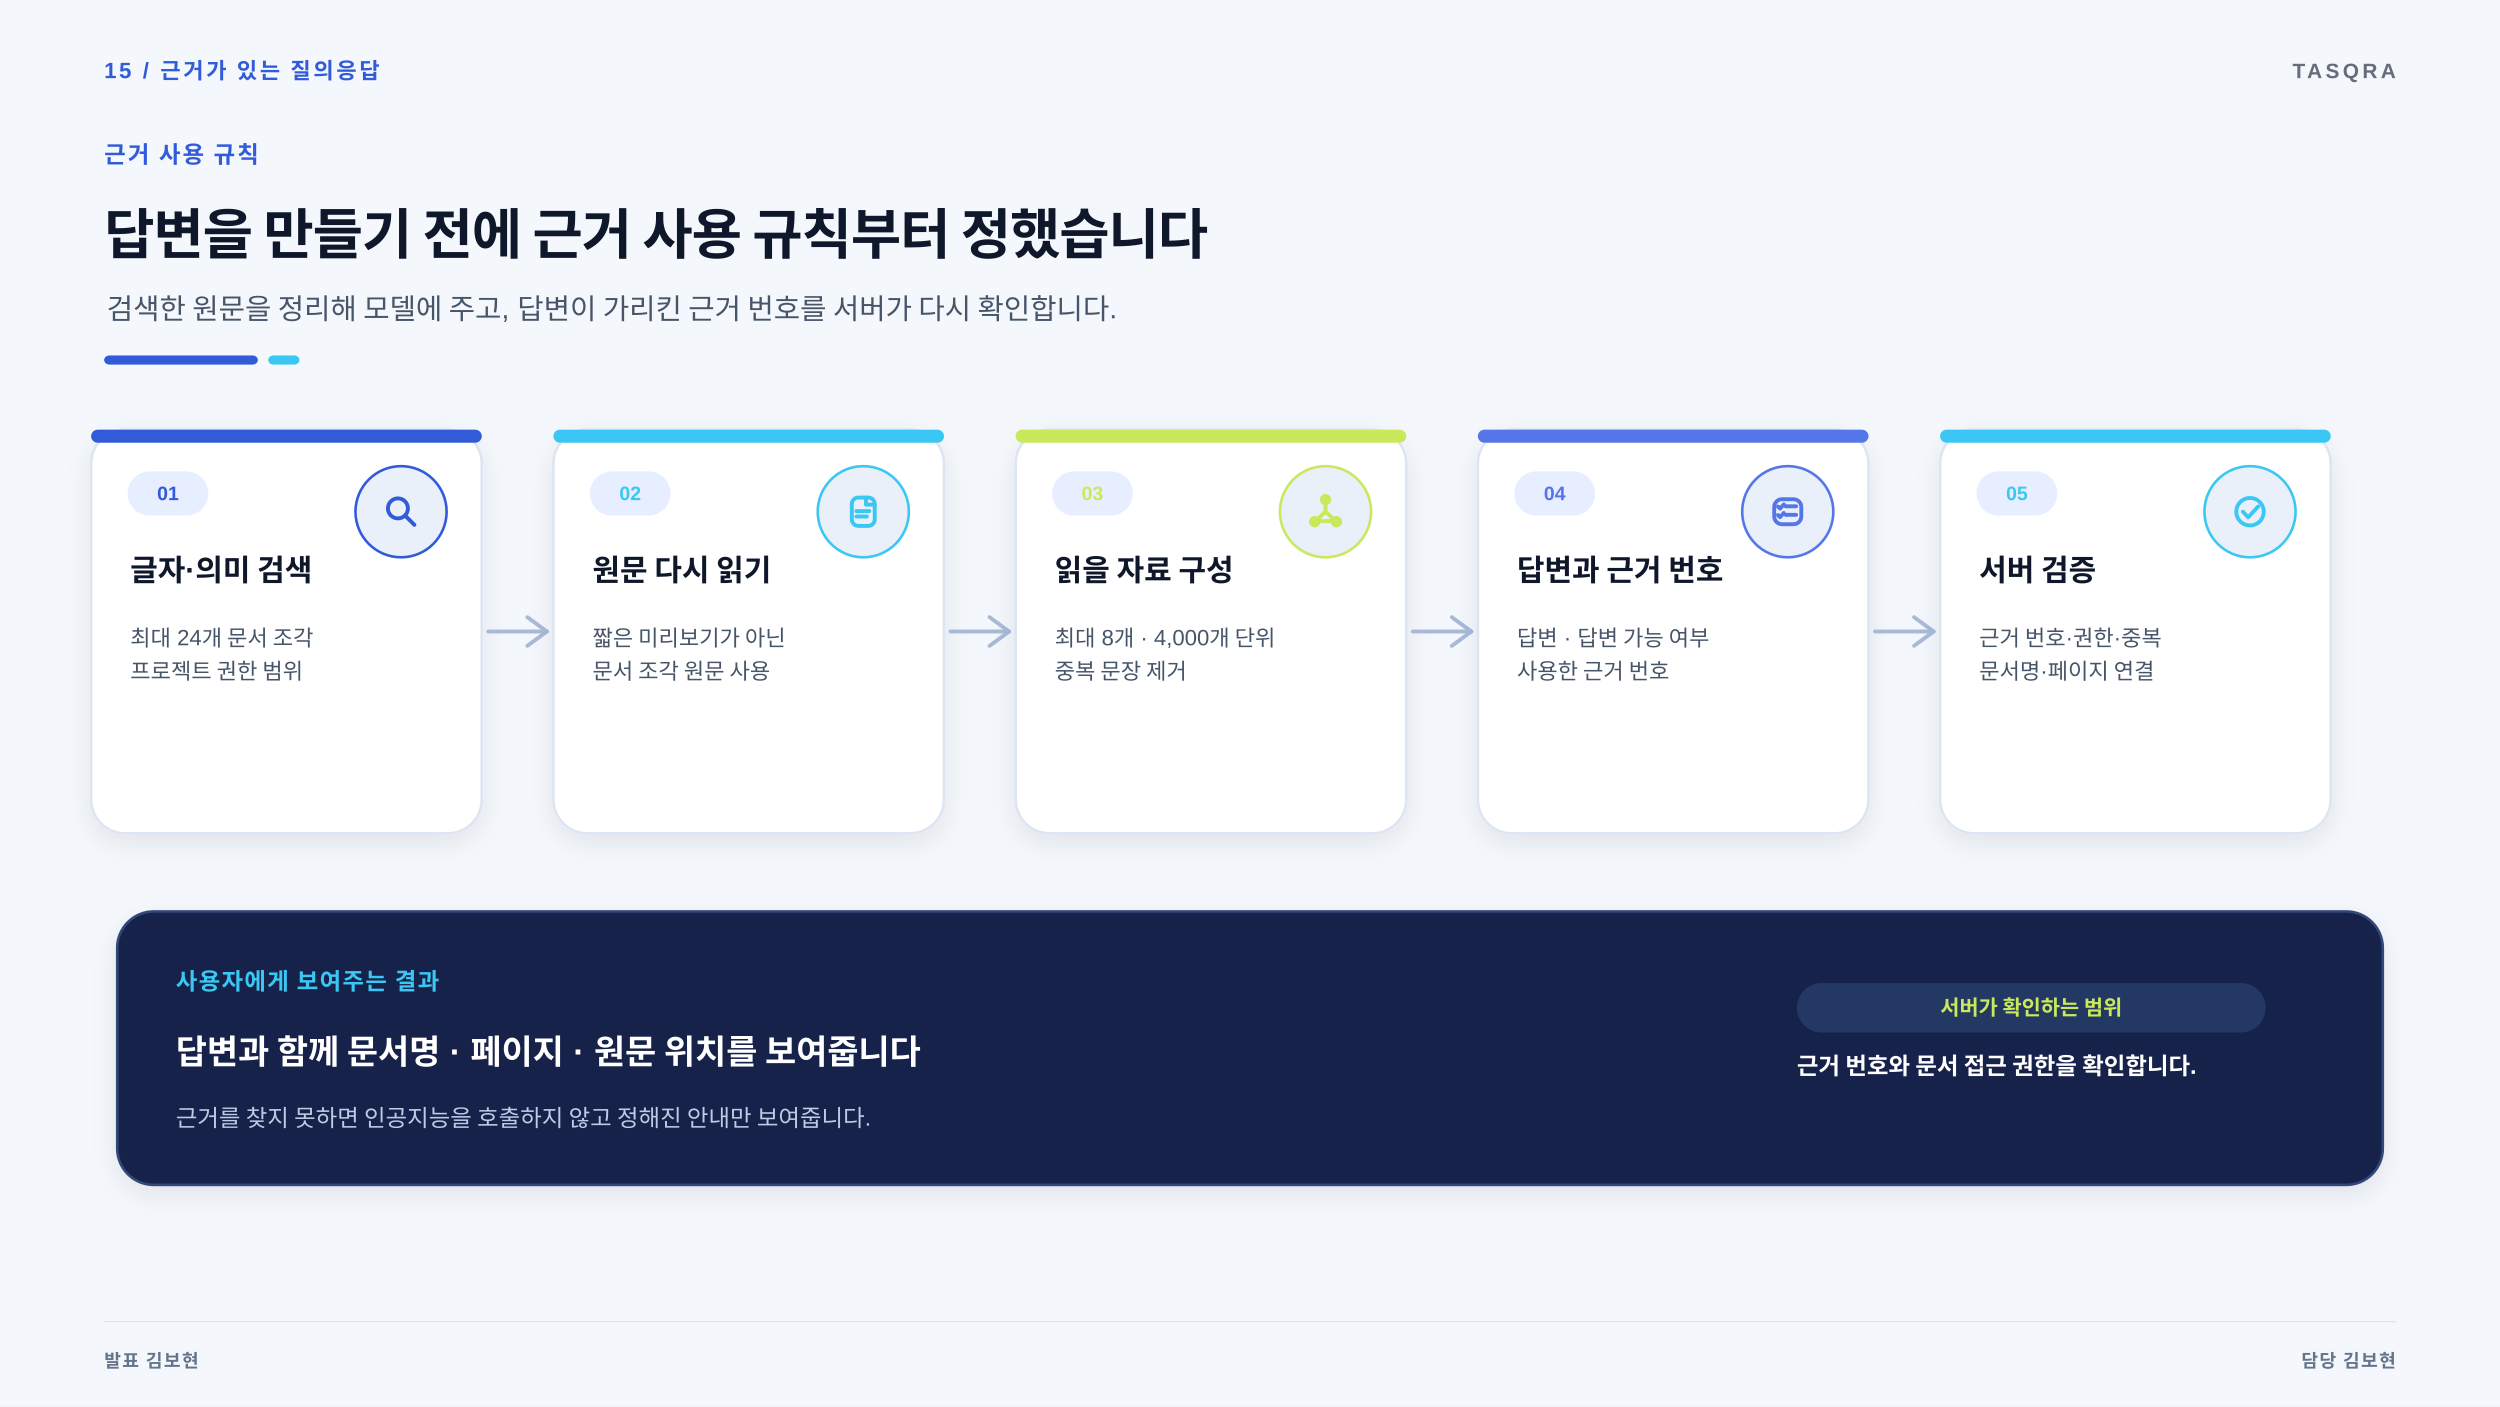
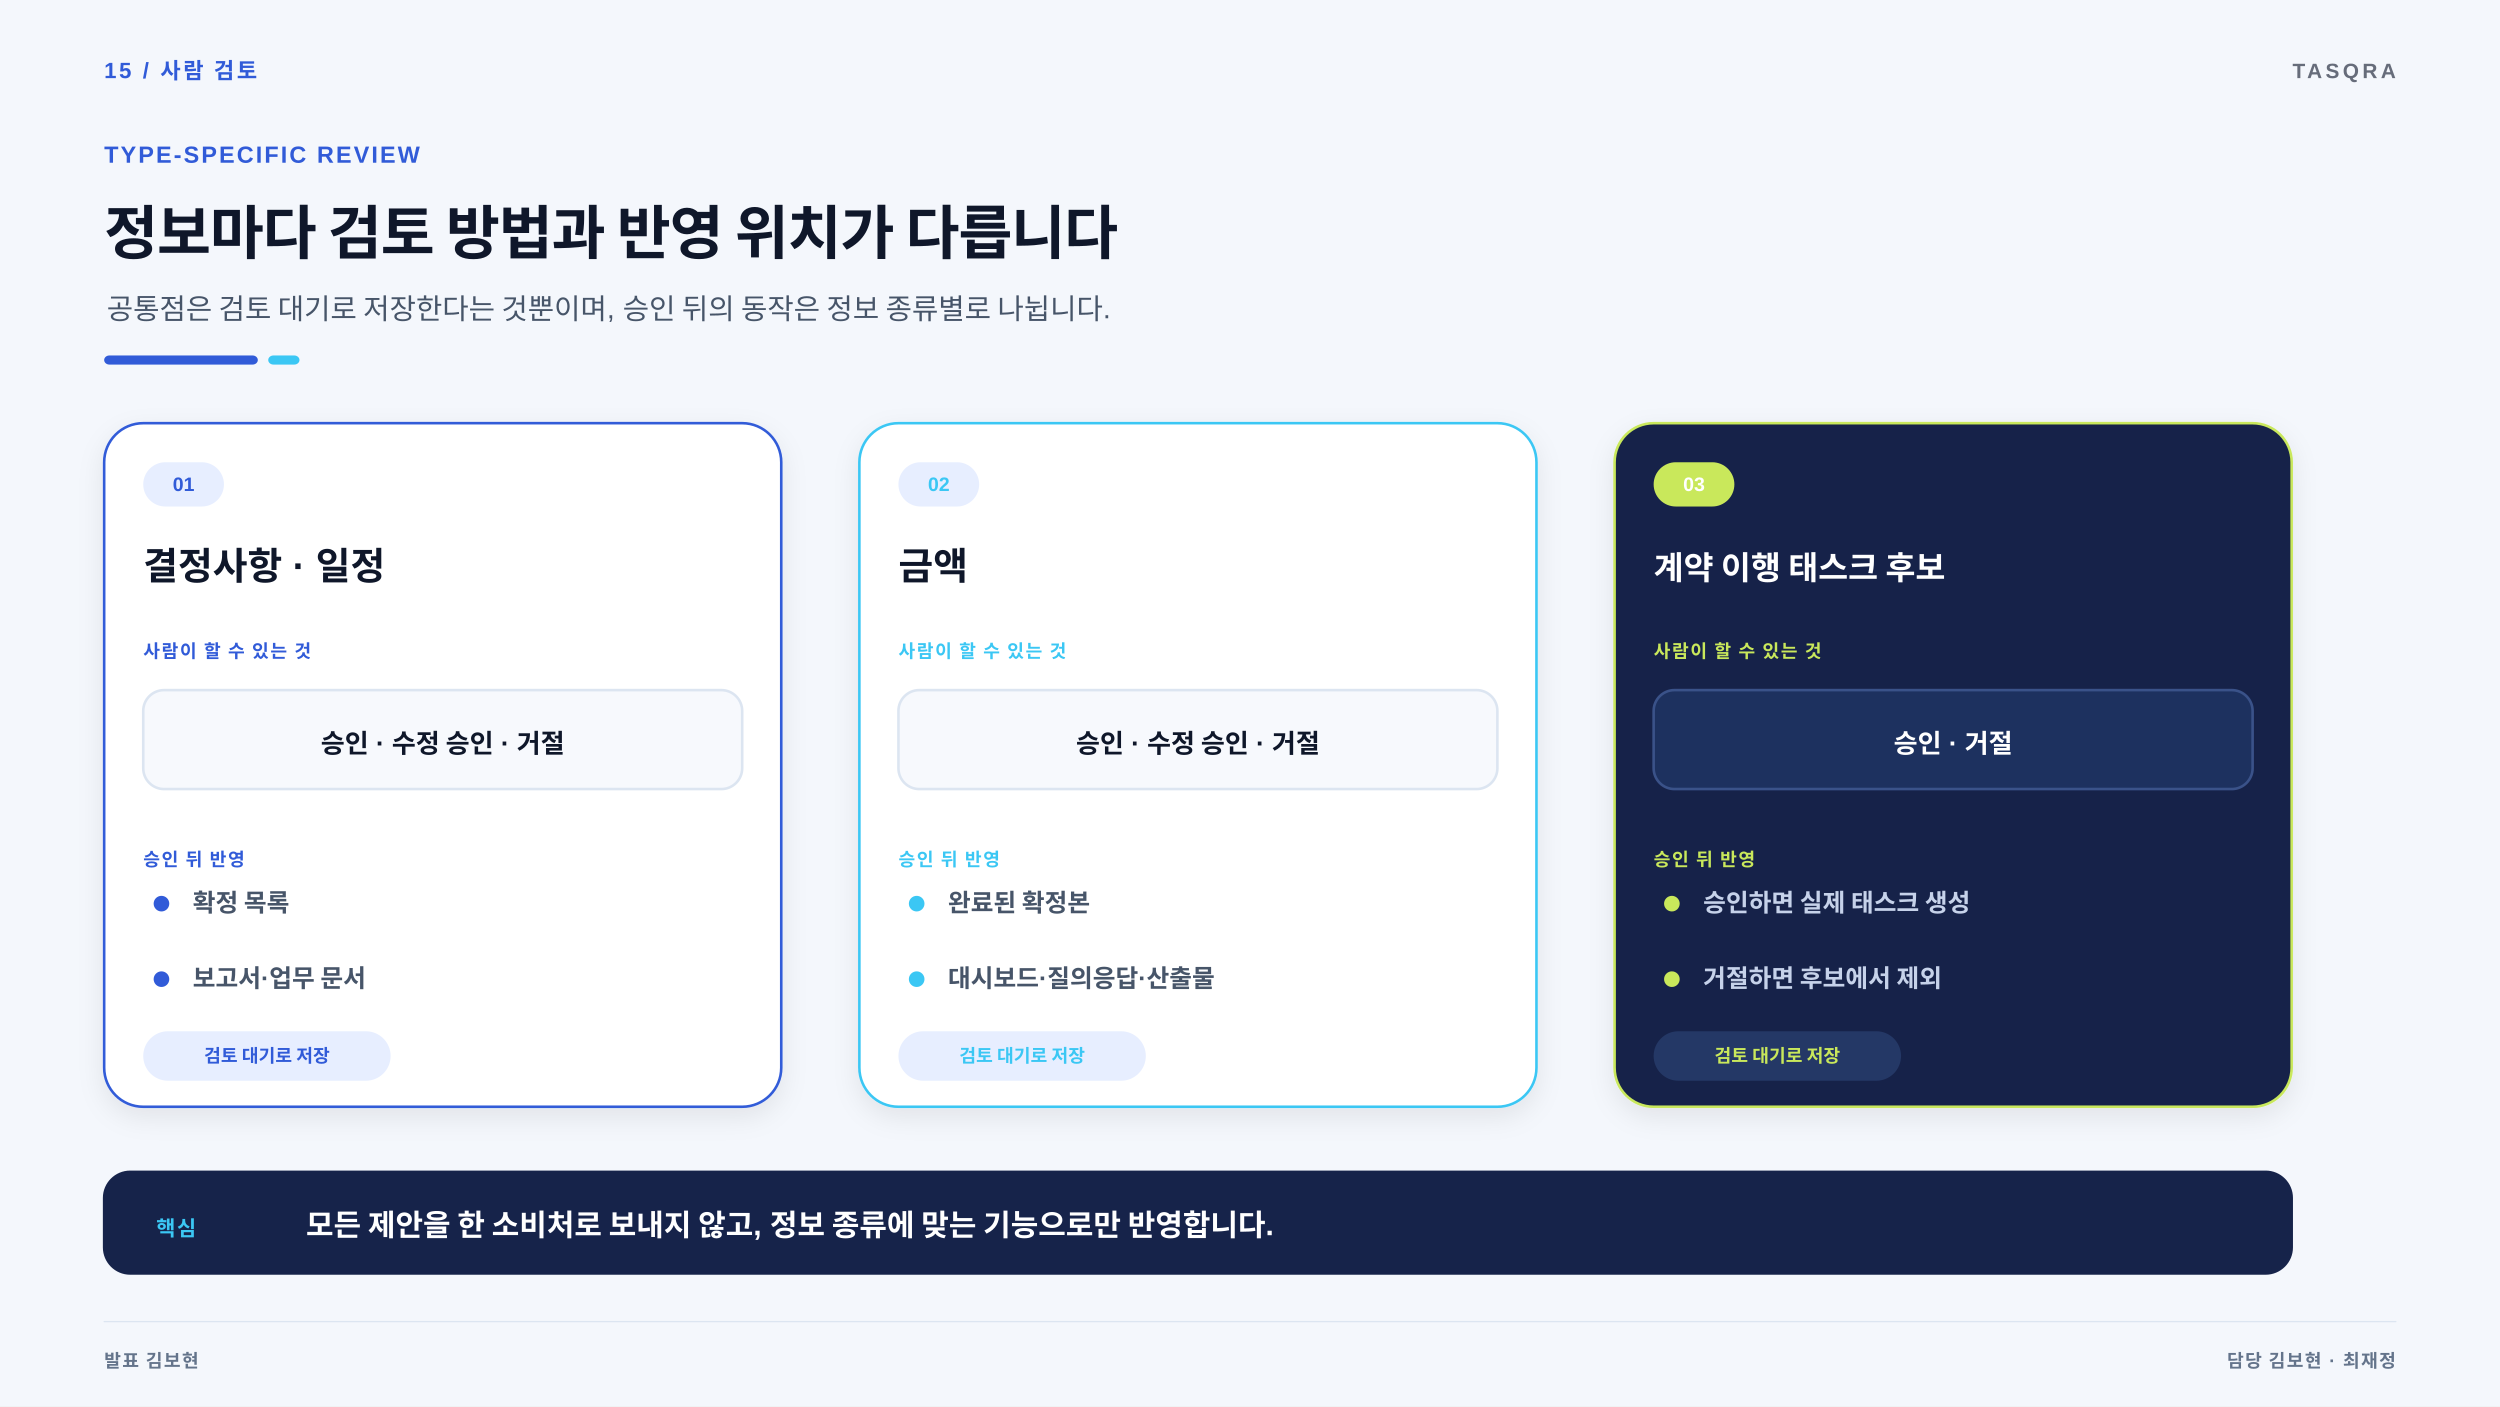
<svg xmlns="http://www.w3.org/2000/svg" width="1920" height="1080" viewBox="0 0 1920 1080">
  <defs>
    <style>@font-face{font-family:NotoKR;src:url("../../포트폴리오/NotoSansKR.ttf") format("truetype");} text{font-family:NotoKR,Arial,sans-serif;}</style>
    <filter id="shadow" x="-20%" y="-20%" width="140%" height="140%">
      <feDropShadow dx="0" dy="12" stdDeviation="16" flood-color="#0E162F" flood-opacity="0.11" />
    </filter>
    <filter id="softShadow" x="-20%" y="-20%" width="140%" height="140%">
      <feDropShadow dx="0" dy="7" stdDeviation="10" flood-color="#0E162F" flood-opacity="0.08" />
    </filter>
  </defs>
  <rect x="0" y="0" width="1920" height="1080" rx="0" fill="#F4F7FC" stroke="none" stroke-width="0" opacity="1" />
-   <text x="80" y="60" font-family="NotoKR, Arial, sans-serif" font-size="17" font-weight="800" font-style="normal" fill="#315BD8" text-anchor="start" letter-spacing="2" opacity="1">15  /  근거가 있는 질의응답</text>
+   <text x="80" y="60" font-family="NotoKR, Arial, sans-serif" font-size="17" font-weight="800" font-style="normal" fill="#315BD8" text-anchor="start" letter-spacing="2" opacity="1">15  /  사람 검토</text>
  <text x="1840" y="60" font-family="NotoKR, Arial, sans-serif" font-size="16" font-weight="800" font-style="normal" fill="#0F172A" text-anchor="end" letter-spacing="2.6" opacity="0.62">TASQRA</text>
  <line x1="80" y1="1015" x2="1840" y2="1015" stroke="#DCE5F1" stroke-width="1" stroke-linecap="round" opacity="1" />
  <text x="80" y="1050" font-family="NotoKR, Arial, sans-serif" font-size="14" font-weight="700" font-style="normal" fill="#64748B" text-anchor="start" letter-spacing="1" opacity="1">발표  김보현</text>
-   <text x="1840" y="1050" font-family="NotoKR, Arial, sans-serif" font-size="14" font-weight="700" font-style="normal" fill="#64748B" text-anchor="end" letter-spacing="1" opacity="1">담당  김보현</text>
-   <text x="80" y="125" font-family="NotoKR, Arial, sans-serif" font-size="18" font-weight="800" font-style="normal" fill="#315BD8" text-anchor="start" letter-spacing="1.6" opacity="1">근거 사용 규칙</text>
-   <text x="80" y="195" font-family="NotoKR, Arial, sans-serif" font-size="42" font-weight="800" font-style="normal" fill="#0F172A" text-anchor="start" letter-spacing="-0.8" opacity="1">답변을 만들기 전에 근거 사용 규칙부터 정했습니다</text>
-   <text x="82" y="245" font-family="NotoKR, Arial, sans-serif" font-size="22" font-weight="500" font-style="normal" fill="#475569" text-anchor="start" letter-spacing="0" opacity="1">검색한 원문을 정리해 모델에 주고, 답변이 가리킨 근거 번호를 서버가 다시 확인합니다.</text>
+   <text x="1840" y="1050" font-family="NotoKR, Arial, sans-serif" font-size="14" font-weight="700" font-style="normal" fill="#64748B" text-anchor="end" letter-spacing="1" opacity="1">담당  김보현 · 최재정</text>
+   <text x="80" y="125" font-family="NotoKR, Arial, sans-serif" font-size="18" font-weight="800" font-style="normal" fill="#315BD8" text-anchor="start" letter-spacing="1.6" opacity="1">TYPE-SPECIFIC REVIEW</text>
+   <text x="80" y="195" font-family="NotoKR, Arial, sans-serif" font-size="45" font-weight="800" font-style="normal" fill="#0F172A" text-anchor="start" letter-spacing="-0.8" opacity="1">정보마다 검토 방법과 반영 위치가 다릅니다</text>
+   <text x="82" y="245" font-family="NotoKR, Arial, sans-serif" font-size="22" font-weight="500" font-style="normal" fill="#475569" text-anchor="start" letter-spacing="0" opacity="1">공통점은 검토 대기로 저장한다는 것뿐이며, 승인 뒤의 동작은 정보 종류별로 나뉩니다.</text>
  <rect x="80" y="273" width="118" height="7" rx="4" fill="#315BD8" stroke="none" stroke-width="0" opacity="1" />
  <rect x="206" y="273" width="24" height="7" rx="4" fill="#3BC7F4" stroke="none" stroke-width="0" opacity="1" />
-   <rect x="70" y="330" width="300" height="310" rx="26" fill="#FFFFFF" stroke="#DCE5F1" stroke-width="2" opacity="1" filter="url(#softShadow)" />
-   <rect x="70" y="330" width="300" height="10" rx="5" fill="#315BD8" stroke="none" stroke-width="0" opacity="1" />
-   <rect x="98" y="362" width="62" height="34" rx="17.0" fill="#E7EEFF" stroke="none" stroke-width="0" opacity="1" />
-   <text x="129.0" y="384.1" font-family="NotoKR, Arial, sans-serif" font-size="15" font-weight="700" font-style="normal" fill="#315BD8" text-anchor="middle" letter-spacing="0" opacity="1">01</text>
-   <circle cx="308" cy="393" r="35" fill="#EAF0FA" stroke="#315BD8" stroke-width="2" opacity="1" />
-   <g fill="none" stroke="#315BD8" stroke-width="3" stroke-linecap="round">
-     <circle cx="305.6" cy="390.44" r="7.68" />
-     <line x1="311.2" y1="396.04" x2="318.24" y2="403.08" />
-   </g>
-   <text x="100" y="446" font-family="NotoKR, Arial, sans-serif" font-size="23" font-weight="800" font-style="normal" fill="#0F172A" text-anchor="start" letter-spacing="0" opacity="1">글자·의미 검색</text>
-   <text x="100" y="496" font-family="NotoKR, Arial, sans-serif" font-size="17" font-weight="500" fill="#475569" text-anchor="start">
-     <tspan x="100" dy="0">최대 24개 문서 조각</tspan>
-     <tspan x="100" dy="25.5">프로젝트 권한 범위</tspan>
-   </text>
-   <line x1="375" y1="485" x2="420" y2="485" stroke="#A9BAD9" stroke-width="3" stroke-linecap="round" opacity="1" />
-   <path d="M 405 474 L 420 485 L 405 496" fill="none" stroke="#A9BAD9" stroke-width="3" stroke-linecap="round" stroke-linejoin="round" />
-   <rect x="425" y="330" width="300" height="310" rx="26" fill="#FFFFFF" stroke="#DCE5F1" stroke-width="2" opacity="1" filter="url(#softShadow)" />
-   <rect x="425" y="330" width="300" height="10" rx="5" fill="#3BC7F4" stroke="none" stroke-width="0" opacity="1" />
-   <rect x="453" y="362" width="62" height="34" rx="17.0" fill="#E7EEFF" stroke="none" stroke-width="0" opacity="1" />
-   <text x="484.0" y="384.1" font-family="NotoKR, Arial, sans-serif" font-size="15" font-weight="700" font-style="normal" fill="#3BC7F4" text-anchor="middle" letter-spacing="0" opacity="1">02</text>
-   <circle cx="663" cy="393" r="35" fill="#EAF0FA" stroke="#3BC7F4" stroke-width="2" opacity="1" />
-   <g fill="none" stroke="#3BC7F4" stroke-width="3" stroke-linecap="round" stroke-linejoin="round">
-     <rect x="654.2" y="382.12" width="17.6" height="21.76" rx="5" />
-     <path d="M 665.08 382.12 v 5.44 h 6.72" />
-     <line x1="657.72" y1="392.52" x2="667.64" y2="392.52" />
-     <line x1="657.72" y1="396.68" x2="665.72" y2="396.68" />
-   </g>
-   <text x="455" y="446" font-family="NotoKR, Arial, sans-serif" font-size="23" font-weight="800" font-style="normal" fill="#0F172A" text-anchor="start" letter-spacing="0" opacity="1">원문 다시 읽기</text>
-   <text x="455" y="496" font-family="NotoKR, Arial, sans-serif" font-size="17" font-weight="500" fill="#475569" text-anchor="start">
-     <tspan x="455" dy="0">짧은 미리보기가 아닌</tspan>
-     <tspan x="455" dy="25.5">문서 조각 원문 사용</tspan>
-   </text>
-   <line x1="730" y1="485" x2="775" y2="485" stroke="#A9BAD9" stroke-width="3" stroke-linecap="round" opacity="1" />
-   <path d="M 760 474 L 775 485 L 760 496" fill="none" stroke="#A9BAD9" stroke-width="3" stroke-linecap="round" stroke-linejoin="round" />
-   <rect x="780" y="330" width="300" height="310" rx="26" fill="#FFFFFF" stroke="#DCE5F1" stroke-width="2" opacity="1" filter="url(#softShadow)" />
-   <rect x="780" y="330" width="300" height="10" rx="5" fill="#C9E85B" stroke="none" stroke-width="0" opacity="1" />
-   <rect x="808" y="362" width="62" height="34" rx="17.0" fill="#E7EEFF" stroke="none" stroke-width="0" opacity="1" />
-   <text x="839.0" y="384.1" font-family="NotoKR, Arial, sans-serif" font-size="15" font-weight="700" font-style="normal" fill="#C9E85B" text-anchor="middle" letter-spacing="0" opacity="1">03</text>
-   <circle cx="1018" cy="393" r="35" fill="#EAF0FA" stroke="#C9E85B" stroke-width="2" opacity="1" />
-   <g fill="none" stroke="#C9E85B" stroke-width="3" stroke-linecap="round">
-     <line x1="1018" y1="384.68" x2="1018" y2="393" />
-     <line x1="1010.32" y1="400.2" x2="1025.68" y2="400.2" />
-     <line x1="1010.32" y1="400.2" x2="1018" y2="393" />
-     <line x1="1025.68" y1="400.2" x2="1018" y2="393" />
-     <circle cx="1018" cy="383.72" r="2.88" fill="#C9E85B" />
-     <circle cx="1009.68" cy="400.68" r="2.88" fill="#C9E85B" />
-     <circle cx="1026.32" cy="400.68" r="2.88" fill="#C9E85B" />
-   </g>
-   <text x="810" y="446" font-family="NotoKR, Arial, sans-serif" font-size="23" font-weight="800" font-style="normal" fill="#0F172A" text-anchor="start" letter-spacing="0" opacity="1">읽을 자료 구성</text>
-   <text x="810" y="496" font-family="NotoKR, Arial, sans-serif" font-size="17" font-weight="500" fill="#475569" text-anchor="start">
-     <tspan x="810" dy="0">최대 8개 · 4,000개 단위</tspan>
-     <tspan x="810" dy="25.5">중복 문장 제거</tspan>
-   </text>
-   <line x1="1085" y1="485" x2="1130" y2="485" stroke="#A9BAD9" stroke-width="3" stroke-linecap="round" opacity="1" />
-   <path d="M 1115 474 L 1130 485 L 1115 496" fill="none" stroke="#A9BAD9" stroke-width="3" stroke-linecap="round" stroke-linejoin="round" />
-   <rect x="1135" y="330" width="300" height="310" rx="26" fill="#FFFFFF" stroke="#DCE5F1" stroke-width="2" opacity="1" filter="url(#softShadow)" />
-   <rect x="1135" y="330" width="300" height="10" rx="5" fill="#5576E8" stroke="none" stroke-width="0" opacity="1" />
-   <rect x="1163" y="362" width="62" height="34" rx="17.0" fill="#E7EEFF" stroke="none" stroke-width="0" opacity="1" />
-   <text x="1194.0" y="384.1" font-family="NotoKR, Arial, sans-serif" font-size="15" font-weight="700" font-style="normal" fill="#5576E8" text-anchor="middle" letter-spacing="0" opacity="1">04</text>
-   <circle cx="1373" cy="393" r="35" fill="#EAF0FA" stroke="#5576E8" stroke-width="2" opacity="1" />
-   <g fill="none" stroke="#5576E8" stroke-width="3" stroke-linecap="round" stroke-linejoin="round">
-     <rect x="1362.6" y="383.4" width="20.8" height="19.2" rx="6" />
-     <path d="M 1365.48 389.0 l 1.6 1.6 l 2.88 -3.2" />
-     <line x1="1371.4" y1="388.84" x2="1379.4" y2="388.84" />
-     <path d="M 1365.48 395.56 l 1.6 1.6 l 2.88 -3.2" />
-     <line x1="1371.4" y1="395.4" x2="1379.4" y2="395.4" />
-   </g>
-   <text x="1165" y="446" font-family="NotoKR, Arial, sans-serif" font-size="23" font-weight="800" font-style="normal" fill="#0F172A" text-anchor="start" letter-spacing="0" opacity="1">답변과 근거 번호</text>
-   <text x="1165" y="496" font-family="NotoKR, Arial, sans-serif" font-size="17" font-weight="500" fill="#475569" text-anchor="start">
-     <tspan x="1165" dy="0">답변 · 답변 가능 여부</tspan>
-     <tspan x="1165" dy="25.5">사용한 근거 번호</tspan>
-   </text>
-   <line x1="1440" y1="485" x2="1485" y2="485" stroke="#A9BAD9" stroke-width="3" stroke-linecap="round" opacity="1" />
-   <path d="M 1470 474 L 1485 485 L 1470 496" fill="none" stroke="#A9BAD9" stroke-width="3" stroke-linecap="round" stroke-linejoin="round" />
-   <rect x="1490" y="330" width="300" height="310" rx="26" fill="#FFFFFF" stroke="#DCE5F1" stroke-width="2" opacity="1" filter="url(#softShadow)" />
-   <rect x="1490" y="330" width="300" height="10" rx="5" fill="#3BC7F4" stroke="none" stroke-width="0" opacity="1" />
-   <rect x="1518" y="362" width="62" height="34" rx="17.0" fill="#E7EEFF" stroke="none" stroke-width="0" opacity="1" />
-   <text x="1549.0" y="384.1" font-family="NotoKR, Arial, sans-serif" font-size="15" font-weight="700" font-style="normal" fill="#3BC7F4" text-anchor="middle" letter-spacing="0" opacity="1">05</text>
-   <circle cx="1728" cy="393" r="35" fill="#EAF0FA" stroke="#3BC7F4" stroke-width="2" opacity="1" />
-   <g fill="none" stroke="#3BC7F4" stroke-width="3" stroke-linecap="round" stroke-linejoin="round">
-     <circle cx="1728" cy="393" r="10.56" />
-     <path d="M 1722.56 393 l 4.0 4.32 l 7.68 -8.32" />
-   </g>
-   <text x="1520" y="446" font-family="NotoKR, Arial, sans-serif" font-size="23" font-weight="800" font-style="normal" fill="#0F172A" text-anchor="start" letter-spacing="0" opacity="1">서버 검증</text>
-   <text x="1520" y="496" font-family="NotoKR, Arial, sans-serif" font-size="17" font-weight="500" fill="#475569" text-anchor="start">
-     <tspan x="1520" dy="0">근거 번호·권한·중복</tspan>
-     <tspan x="1520" dy="25.5">문서명·페이지 연결</tspan>
-   </text>
-   <rect x="90" y="700" width="1740" height="210" rx="28" fill="#16234A" stroke="#31477A" stroke-width="2" opacity="1" filter="url(#softShadow)" />
-   <text x="135" y="760" font-family="NotoKR, Arial, sans-serif" font-size="18" font-weight="800" font-style="normal" fill="#3BC7F4" text-anchor="start" letter-spacing="1.0" opacity="1">사용자에게 보여주는 결과</text>
-   <text x="135" y="817" font-family="NotoKR, Arial, sans-serif" font-size="26" font-weight="800" font-style="normal" fill="#FFFFFF" text-anchor="start" letter-spacing="0" opacity="1">답변과 함께 문서명 · 페이지 · 원문 위치를 보여줍니다</text>
-   <text x="135" y="865" font-family="NotoKR, Arial, sans-serif" font-size="18" font-weight="500" font-style="normal" fill="#BFCBE5" text-anchor="start" letter-spacing="0" opacity="1">근거를 찾지 못하면 인공지능을 호출하지 않고 정해진 안내만 보여줍니다.</text>
-   <rect x="1380" y="755" width="360" height="38" rx="19.0" fill="#243864" stroke="none" stroke-width="0" opacity="1" />
-   <text x="1560.0" y="779.44" font-family="NotoKR, Arial, sans-serif" font-size="16" font-weight="700" font-style="normal" fill="#C9E85B" text-anchor="middle" letter-spacing="0" opacity="1">서버가 확인하는 범위</text>
-   <text x="1380" y="825" font-family="NotoKR, Arial, sans-serif" font-size="18" font-weight="600" font-style="normal" fill="#FFFFFF" text-anchor="start" letter-spacing="0" opacity="1">근거 번호와 문서 접근 권한을 확인합니다.</text>
+   <rect x="80" y="325" width="520" height="525" rx="30" fill="#FFFFFF" stroke="#315BD8" stroke-width="2" opacity="1" filter="url(#softShadow)" />
+   <rect x="110" y="355" width="62" height="34" rx="17.0" fill="#E7EEFF" stroke="none" stroke-width="0" opacity="1" />
+   <text x="141.0" y="377.1" font-family="NotoKR, Arial, sans-serif" font-size="15" font-weight="700" font-style="normal" fill="#315BD8" text-anchor="middle" letter-spacing="0" opacity="1">01</text>
+   <text x="110" y="445" font-family="NotoKR, Arial, sans-serif" font-size="29" font-weight="800" font-style="normal" fill="#0F172A" text-anchor="start" letter-spacing="0" opacity="1">결정사항 · 일정</text>
+   <text x="110" y="505" font-family="NotoKR, Arial, sans-serif" font-size="14" font-weight="800" font-style="normal" fill="#315BD8" text-anchor="start" letter-spacing="1.2" opacity="1">사람이 할 수 있는 것</text>
+   <rect x="110" y="530" width="460" height="76" rx="16" fill="#F7F9FD" stroke="#DCE5F1" stroke-width="2" opacity="1" />
+   <text x="340" y="578" font-family="NotoKR, Arial, sans-serif" font-size="20" font-weight="800" font-style="normal" fill="#0F172A" text-anchor="middle" letter-spacing="0" opacity="1">승인 · 수정 승인 · 거절</text>
+   <text x="110" y="665" font-family="NotoKR, Arial, sans-serif" font-size="14" font-weight="800" font-style="normal" fill="#315BD8" text-anchor="start" letter-spacing="1.2" opacity="1">승인 뒤 반영</text>
+   <circle cx="124" cy="694" r="6" fill="#315BD8" stroke="none" stroke-width="0" opacity="1" />
+   <text x="148" y="700" font-family="NotoKR, Arial, sans-serif" font-size="19" font-weight="700" font-style="normal" fill="#475569" text-anchor="start" letter-spacing="0" opacity="1">확정 목록</text>
+   <circle cx="124" cy="752" r="6" fill="#315BD8" stroke="none" stroke-width="0" opacity="1" />
+   <text x="148" y="758" font-family="NotoKR, Arial, sans-serif" font-size="19" font-weight="700" font-style="normal" fill="#475569" text-anchor="start" letter-spacing="0" opacity="1">보고서·업무 문서</text>
+   <rect x="110" y="792" width="190" height="38" rx="19.0" fill="#E7EEFF" stroke="none" stroke-width="0" opacity="1" />
+   <text x="205.0" y="815.76" font-family="NotoKR, Arial, sans-serif" font-size="14" font-weight="700" font-style="normal" fill="#315BD8" text-anchor="middle" letter-spacing="0" opacity="1">검토 대기로 저장</text>
+   <rect x="660" y="325" width="520" height="525" rx="30" fill="#FFFFFF" stroke="#3BC7F4" stroke-width="2" opacity="1" filter="url(#softShadow)" />
+   <rect x="690" y="355" width="62" height="34" rx="17.0" fill="#E7EEFF" stroke="none" stroke-width="0" opacity="1" />
+   <text x="721.0" y="377.1" font-family="NotoKR, Arial, sans-serif" font-size="15" font-weight="700" font-style="normal" fill="#3BC7F4" text-anchor="middle" letter-spacing="0" opacity="1">02</text>
+   <text x="690" y="445" font-family="NotoKR, Arial, sans-serif" font-size="29" font-weight="800" font-style="normal" fill="#0F172A" text-anchor="start" letter-spacing="0" opacity="1">금액</text>
+   <text x="690" y="505" font-family="NotoKR, Arial, sans-serif" font-size="14" font-weight="800" font-style="normal" fill="#3BC7F4" text-anchor="start" letter-spacing="1.2" opacity="1">사람이 할 수 있는 것</text>
+   <rect x="690" y="530" width="460" height="76" rx="16" fill="#F7F9FD" stroke="#DCE5F1" stroke-width="2" opacity="1" />
+   <text x="920" y="578" font-family="NotoKR, Arial, sans-serif" font-size="20" font-weight="800" font-style="normal" fill="#0F172A" text-anchor="middle" letter-spacing="0" opacity="1">승인 · 수정 승인 · 거절</text>
+   <text x="690" y="665" font-family="NotoKR, Arial, sans-serif" font-size="14" font-weight="800" font-style="normal" fill="#3BC7F4" text-anchor="start" letter-spacing="1.2" opacity="1">승인 뒤 반영</text>
+   <circle cx="704" cy="694" r="6" fill="#3BC7F4" stroke="none" stroke-width="0" opacity="1" />
+   <text x="728" y="700" font-family="NotoKR, Arial, sans-serif" font-size="19" font-weight="700" font-style="normal" fill="#475569" text-anchor="start" letter-spacing="0" opacity="1">완료된 확정본</text>
+   <circle cx="704" cy="752" r="6" fill="#3BC7F4" stroke="none" stroke-width="0" opacity="1" />
+   <text x="728" y="758" font-family="NotoKR, Arial, sans-serif" font-size="19" font-weight="700" font-style="normal" fill="#475569" text-anchor="start" letter-spacing="0" opacity="1">대시보드·질의응답·산출물</text>
+   <rect x="690" y="792" width="190" height="38" rx="19.0" fill="#E7EEFF" stroke="none" stroke-width="0" opacity="1" />
+   <text x="785.0" y="815.76" font-family="NotoKR, Arial, sans-serif" font-size="14" font-weight="700" font-style="normal" fill="#3BC7F4" text-anchor="middle" letter-spacing="0" opacity="1">검토 대기로 저장</text>
+   <rect x="1240" y="325" width="520" height="525" rx="30" fill="#16234A" stroke="#C9E85B" stroke-width="2" opacity="1" filter="url(#softShadow)" />
+   <rect x="1270" y="355" width="62" height="34" rx="17.0" fill="#C9E85B" stroke="none" stroke-width="0" opacity="1" />
+   <text x="1301.0" y="377.1" font-family="NotoKR, Arial, sans-serif" font-size="15" font-weight="700" font-style="normal" fill="#FFFFFF" text-anchor="middle" letter-spacing="0" opacity="1">03</text>
+   <text x="1270" y="445" font-family="NotoKR, Arial, sans-serif" font-size="25" font-weight="800" font-style="normal" fill="#FFFFFF" text-anchor="start" letter-spacing="0" opacity="1">계약 이행 태스크 후보</text>
+   <text x="1270" y="505" font-family="NotoKR, Arial, sans-serif" font-size="14" font-weight="800" font-style="normal" fill="#C9E85B" text-anchor="start" letter-spacing="1.2" opacity="1">사람이 할 수 있는 것</text>
+   <rect x="1270" y="530" width="460" height="76" rx="16" fill="#1D315F" stroke="#3A5289" stroke-width="2" opacity="1" />
+   <text x="1500" y="578" font-family="NotoKR, Arial, sans-serif" font-size="20" font-weight="800" font-style="normal" fill="#FFFFFF" text-anchor="middle" letter-spacing="0" opacity="1">승인 · 거절</text>
+   <text x="1270" y="665" font-family="NotoKR, Arial, sans-serif" font-size="14" font-weight="800" font-style="normal" fill="#C9E85B" text-anchor="start" letter-spacing="1.2" opacity="1">승인 뒤 반영</text>
+   <circle cx="1284" cy="694" r="6" fill="#C9E85B" stroke="none" stroke-width="0" opacity="1" />
+   <text x="1308" y="700" font-family="NotoKR, Arial, sans-serif" font-size="19" font-weight="700" font-style="normal" fill="#C6D2EA" text-anchor="start" letter-spacing="0" opacity="1">승인하면 실제 태스크 생성</text>
+   <circle cx="1284" cy="752" r="6" fill="#C9E85B" stroke="none" stroke-width="0" opacity="1" />
+   <text x="1308" y="758" font-family="NotoKR, Arial, sans-serif" font-size="19" font-weight="700" font-style="normal" fill="#C6D2EA" text-anchor="start" letter-spacing="0" opacity="1">거절하면 후보에서 제외</text>
+   <rect x="1270" y="792" width="190" height="38" rx="19.0" fill="#243866" stroke="none" stroke-width="0" opacity="1" />
+   <text x="1365.0" y="815.76" font-family="NotoKR, Arial, sans-serif" font-size="14" font-weight="700" font-style="normal" fill="#C9E85B" text-anchor="middle" letter-spacing="0" opacity="1">검토 대기로 저장</text>
+   <rect x="80" y="900" width="1680" height="78" rx="20" fill="#16234A" stroke="#16234A" stroke-width="2" opacity="1" />
+   <text x="120" y="949" font-family="NotoKR, Arial, sans-serif" font-size="16" font-weight="800" font-style="normal" fill="#3BC7F4" text-anchor="start" letter-spacing="1.2" opacity="1">핵심</text>
+   <text x="235" y="949" font-family="NotoKR, Arial, sans-serif" font-size="23" font-weight="800" font-style="normal" fill="#FFFFFF" text-anchor="start" letter-spacing="0" opacity="1">모든 제안을 한 소비처로 보내지 않고, 정보 종류에 맞는 기능으로만 반영합니다.</text>
</svg>
